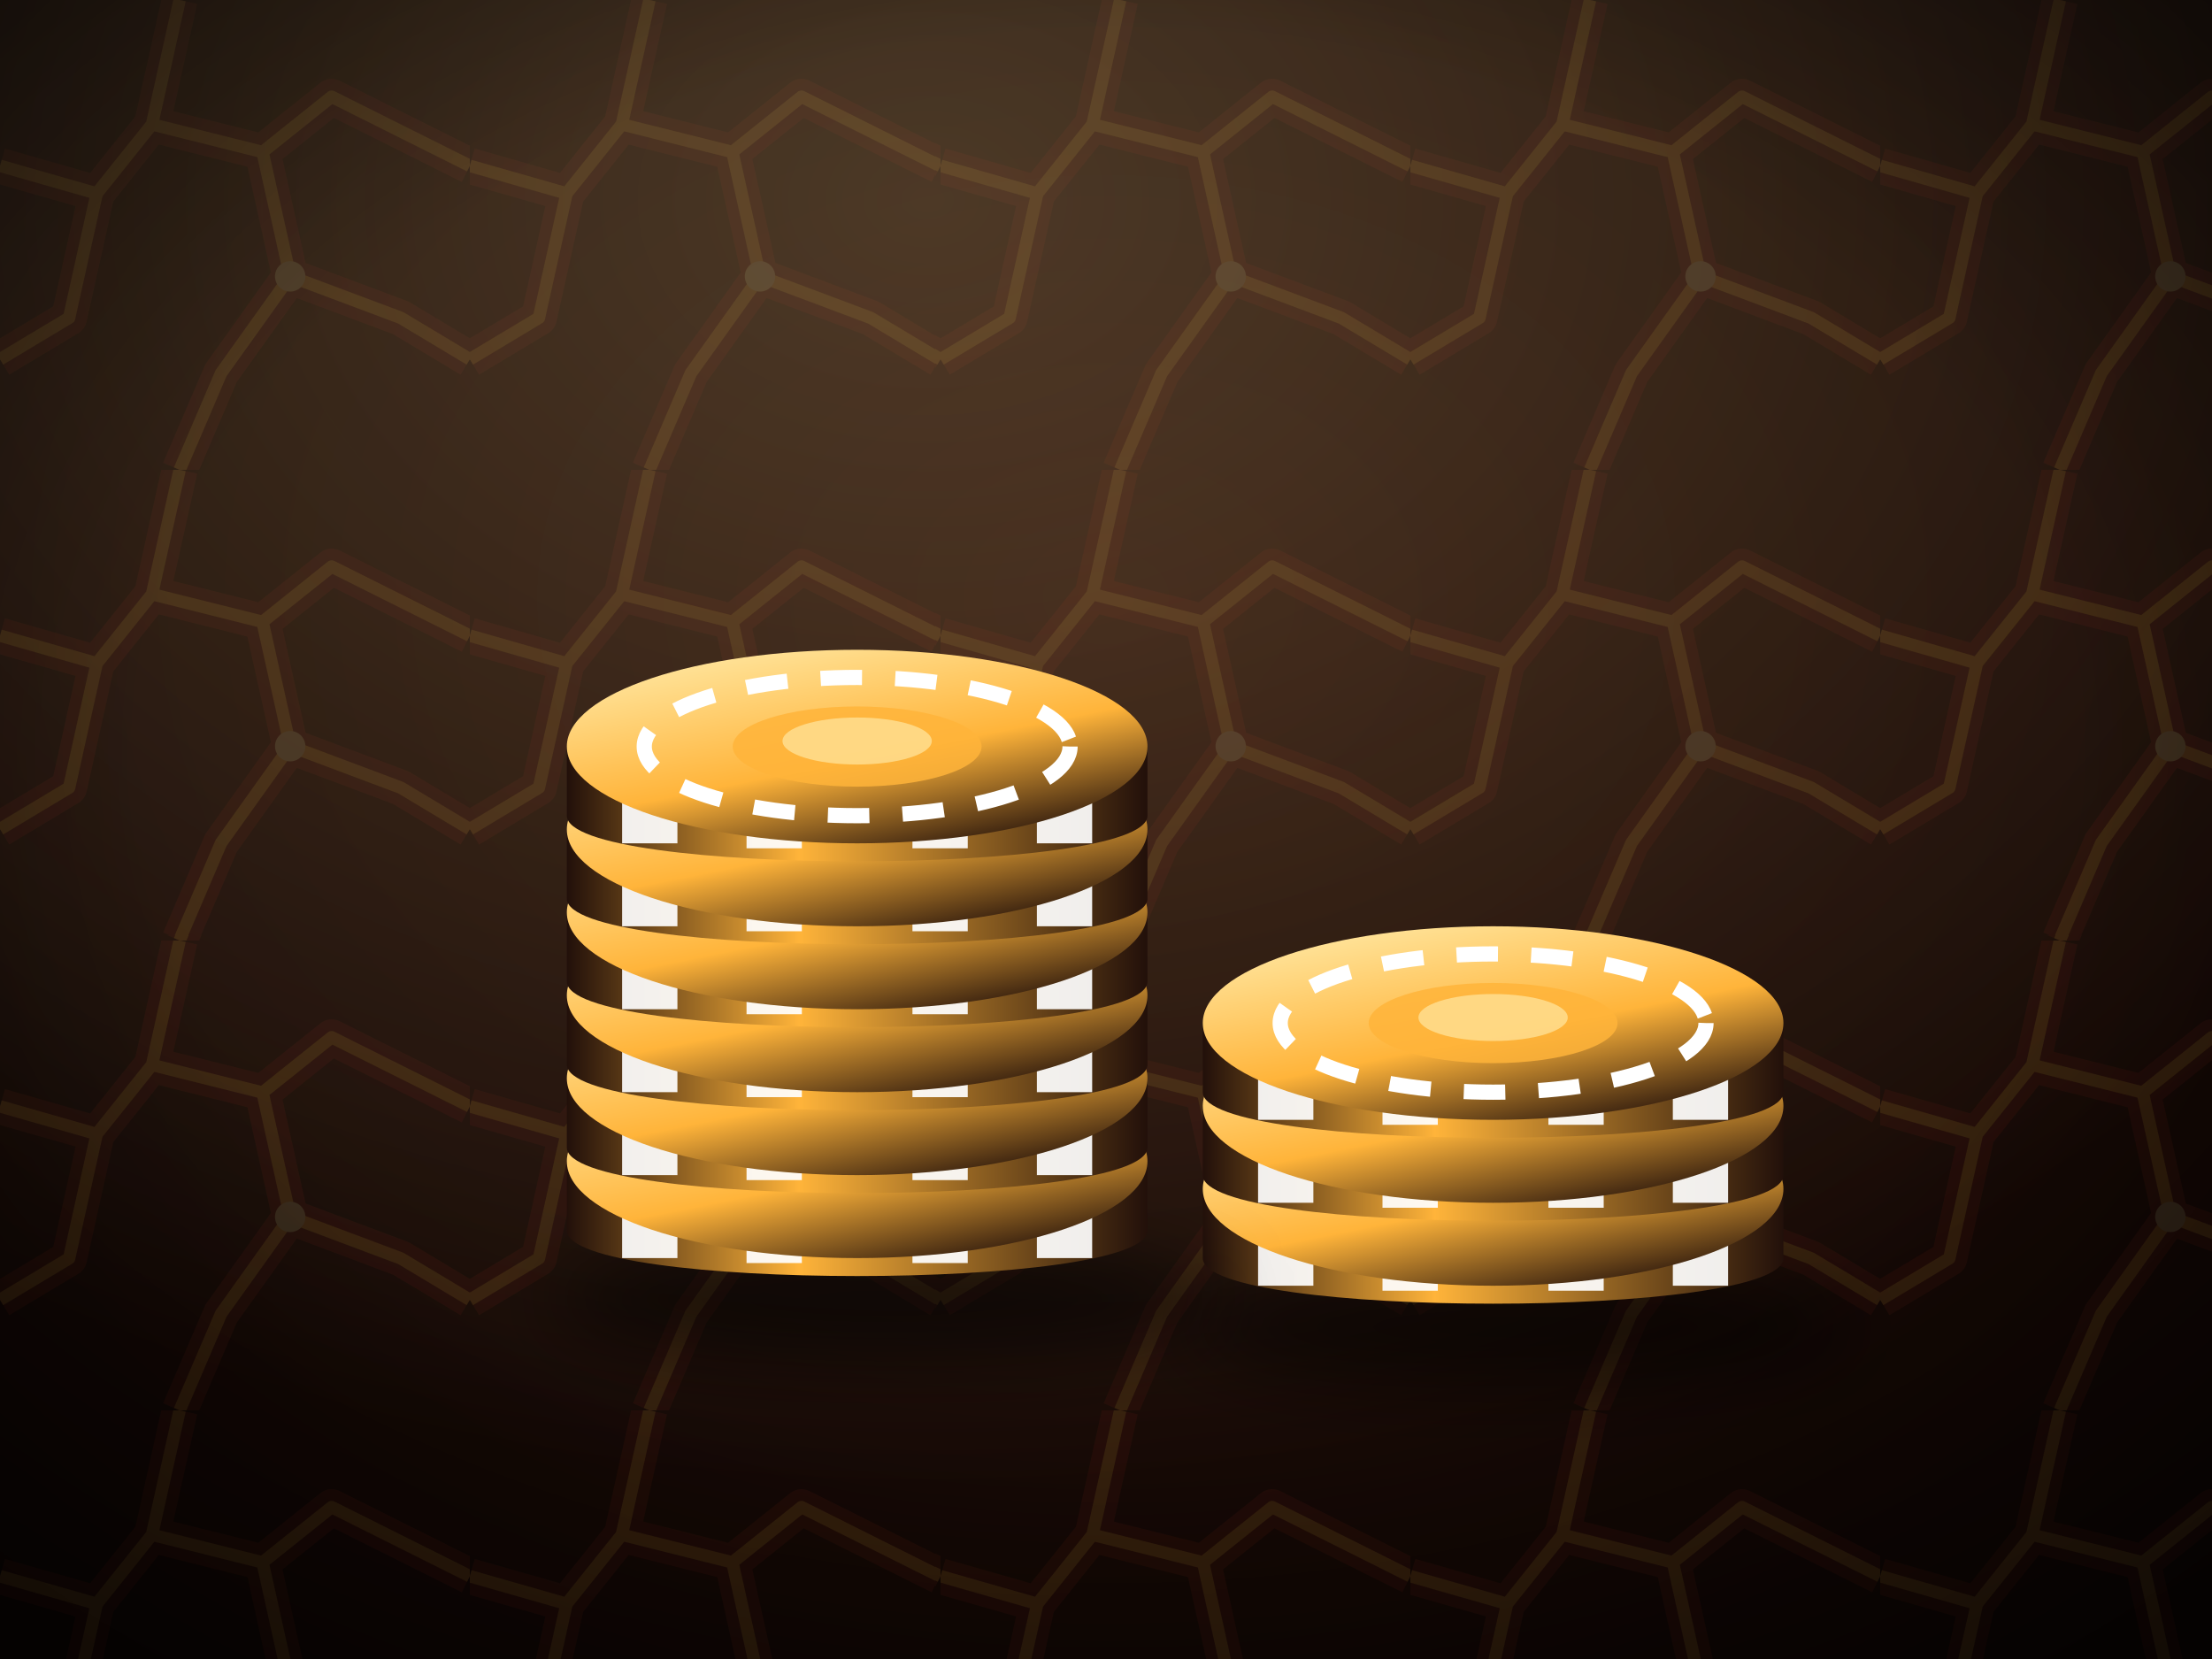
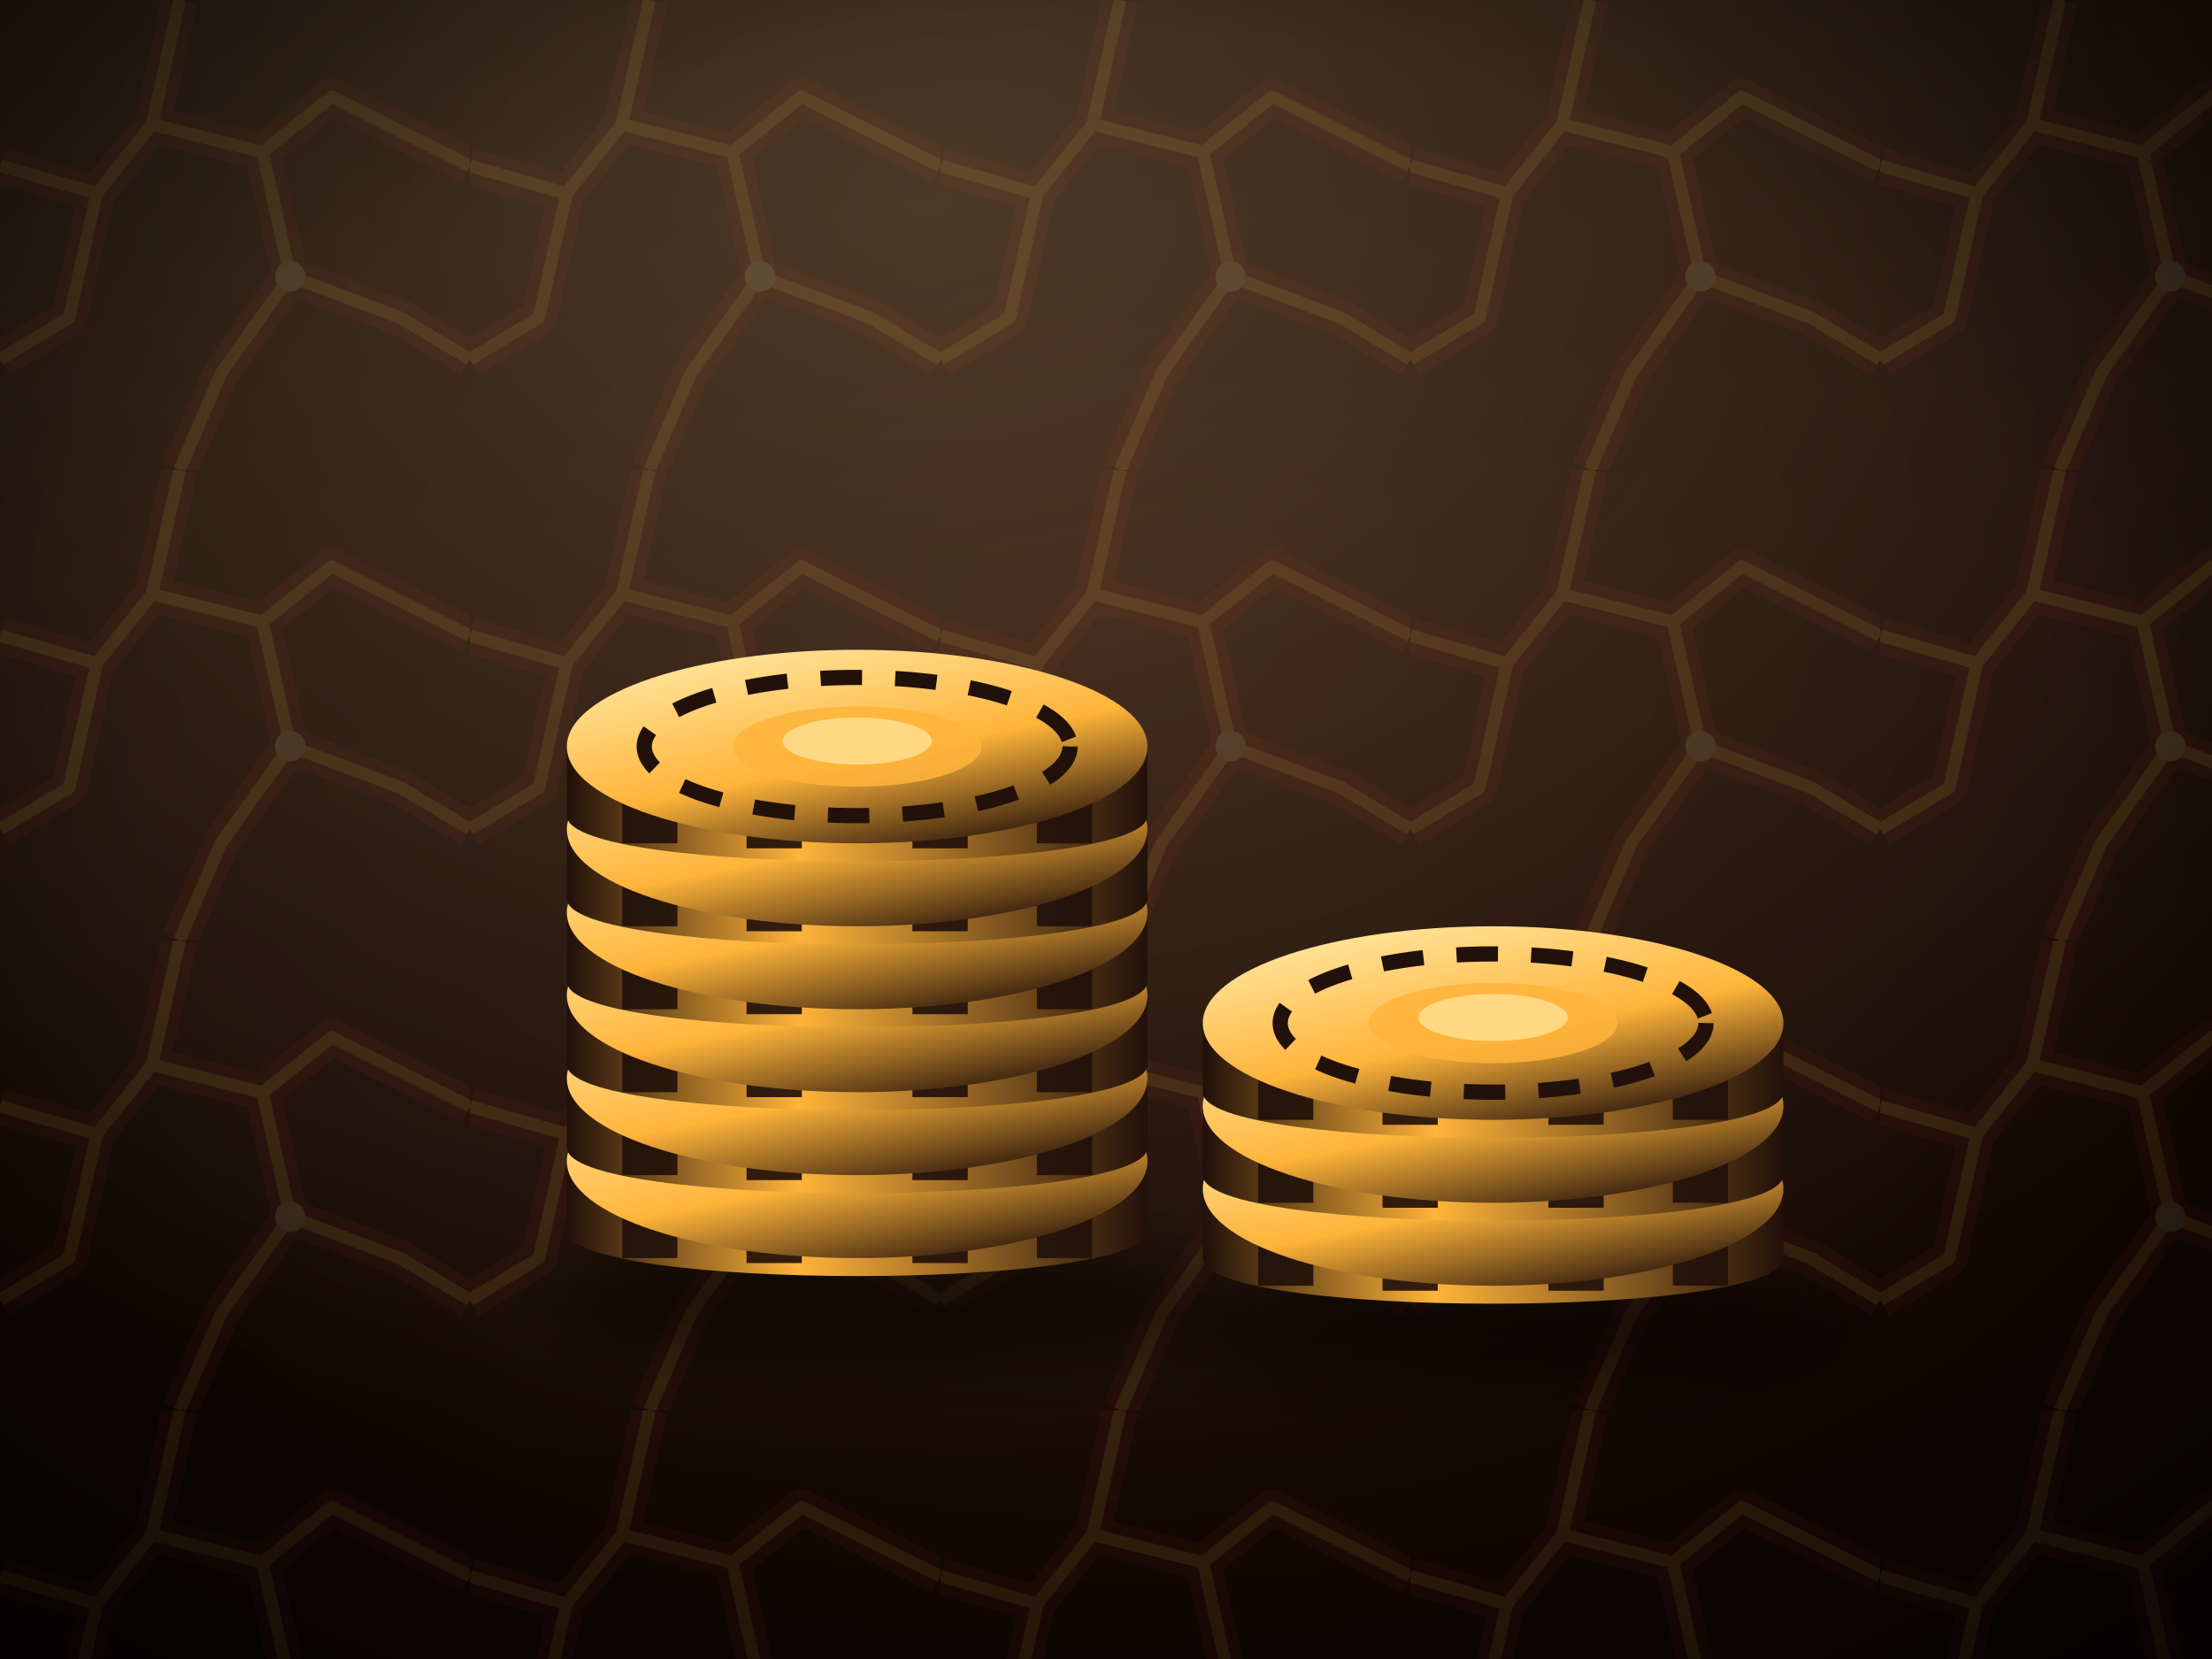
<svg xmlns="http://www.w3.org/2000/svg" viewBox="0 0 160 120" width="160" height="120">
  <defs>
    <radialGradient id="ground" cx="0.5" cy="0.36" r="0.85">
      <stop offset="0" stop-color="#2A120A" />
      <stop offset="0.6" stop-color="#160905" />
      <stop offset="1" stop-color="#080302" />
    </radialGradient>
    <pattern id="motif" width="34" height="34" patternUnits="userSpaceOnUse" patternTransform="scale(1)">
      <path d="M0 12L7 14L11 9L19 11L24 7L34 12M11 9L13 0M13 34L16 27L21 20L19 11M21 20L29 23L34 26M0 26L5 23L7 14" fill="none" stroke="#E2381C" stroke-width="2.6" stroke-linejoin="round" opacity="0.45" />
      <path d="M0 12L7 14L11 9L19 11L24 7L34 12M11 9L13 0M13 34L16 27L21 20L19 11M21 20L29 23L34 26M0 26L5 23L7 14" fill="none" stroke="#FFB43A" stroke-width="0.9" stroke-linejoin="round" />
      <circle cx="21" cy="20" r="1.1" fill="#FFE7A1" />
    </pattern>
    <radialGradient id="spot" cx="0.42" cy="0.12" r="0.78">
      <stop offset="0" stop-color="#FFE7A1" stop-opacity="0.2" />
      <stop offset="1" stop-color="#FFE7A1" stop-opacity="0" />
    </radialGradient>
    <radialGradient id="vignette" cx="0.5" cy="0.45" r="0.72">
      <stop offset="0.6" stop-color="#000000" stop-opacity="0" />
      <stop offset="1" stop-color="#000000" stop-opacity="0.55" />
    </radialGradient>
    <filter id="blur" x="-50%" y="-50%" width="200%" height="200%">
      <feGaussianBlur stdDeviation="2.6" />
    </filter>
    <filter id="glow" x="-50%" y="-50%" width="200%" height="200%">
      <feGaussianBlur stdDeviation="1.8" result="soft" />
      <feMerge>
        <feMergeNode in="soft" />
        <feMergeNode in="SourceGraphic" />
      </feMerge>
    </filter>
    <filter id="grain" x="0" y="0" width="100%" height="100%">
      <feTurbulence type="fractalNoise" baseFrequency="1.1" numOctaves="2" seed="11" result="noise" />
      <feColorMatrix in="noise" type="matrix" values="0 0 0 0 1  0 0 0 0 1  0 0 0 0 1  0 0 0 0.12 0" />
      <feComposite in2="SourceGraphic" operator="in" />
    </filter>
    <linearGradient id="a0-side" x1="0" y1="0" x2="1" y2="0">
      <stop offset="0" stop-color="#22100A" />
      <stop offset="0.4" stop-color="#FFB43A" />
      <stop offset="1" stop-color="#22100A" />
    </linearGradient>
    <linearGradient id="a0-top" x1="0.2" y1="0" x2="0.8" y2="1">
      <stop offset="0" stop-color="#FFE7A1" />
      <stop offset="0.55" stop-color="#FFB43A" />
      <stop offset="1" stop-color="#22100A" />
    </linearGradient>
    <linearGradient id="a1-side" x1="0" y1="0" x2="1" y2="0">
      <stop offset="0" stop-color="#22100A" />
      <stop offset="0.4" stop-color="#FFB43A" />
      <stop offset="1" stop-color="#22100A" />
    </linearGradient>
    <linearGradient id="a1-top" x1="0.2" y1="0" x2="0.8" y2="1">
      <stop offset="0" stop-color="#FFE7A1" />
      <stop offset="0.55" stop-color="#FFB43A" />
      <stop offset="1" stop-color="#22100A" />
    </linearGradient>
    <linearGradient id="a2-side" x1="0" y1="0" x2="1" y2="0">
      <stop offset="0" stop-color="#22100A" />
      <stop offset="0.4" stop-color="#FFB43A" />
      <stop offset="1" stop-color="#22100A" />
    </linearGradient>
    <linearGradient id="a2-top" x1="0.2" y1="0" x2="0.8" y2="1">
      <stop offset="0" stop-color="#FFE7A1" />
      <stop offset="0.55" stop-color="#FFB43A" />
      <stop offset="1" stop-color="#22100A" />
    </linearGradient>
    <linearGradient id="b0-side" x1="0" y1="0" x2="1" y2="0">
      <stop offset="0" stop-color="#22100A" />
      <stop offset="0.4" stop-color="#FFB43A" />
      <stop offset="1" stop-color="#22100A" />
    </linearGradient>
    <linearGradient id="b0-top" x1="0.2" y1="0" x2="0.8" y2="1">
      <stop offset="0" stop-color="#FFE7A1" />
      <stop offset="0.55" stop-color="#FFB43A" />
      <stop offset="1" stop-color="#22100A" />
    </linearGradient>
    <linearGradient id="b1-side" x1="0" y1="0" x2="1" y2="0">
      <stop offset="0" stop-color="#22100A" />
      <stop offset="0.4" stop-color="#FFB43A" />
      <stop offset="1" stop-color="#22100A" />
    </linearGradient>
    <linearGradient id="b1-top" x1="0.2" y1="0" x2="0.8" y2="1">
      <stop offset="0" stop-color="#FFE7A1" />
      <stop offset="0.55" stop-color="#FFB43A" />
      <stop offset="1" stop-color="#22100A" />
    </linearGradient>
    <linearGradient id="b2-side" x1="0" y1="0" x2="1" y2="0">
      <stop offset="0" stop-color="#22100A" />
      <stop offset="0.4" stop-color="#FFB43A" />
      <stop offset="1" stop-color="#22100A" />
    </linearGradient>
    <linearGradient id="b2-top" x1="0.2" y1="0" x2="0.8" y2="1">
      <stop offset="0" stop-color="#FFE7A1" />
      <stop offset="0.55" stop-color="#FFB43A" />
      <stop offset="1" stop-color="#22100A" />
    </linearGradient>
    <linearGradient id="b3-side" x1="0" y1="0" x2="1" y2="0">
      <stop offset="0" stop-color="#22100A" />
      <stop offset="0.4" stop-color="#FFB43A" />
      <stop offset="1" stop-color="#22100A" />
    </linearGradient>
    <linearGradient id="b3-top" x1="0.2" y1="0" x2="0.8" y2="1">
      <stop offset="0" stop-color="#FFE7A1" />
      <stop offset="0.55" stop-color="#FFB43A" />
      <stop offset="1" stop-color="#22100A" />
    </linearGradient>
    <linearGradient id="b4-side" x1="0" y1="0" x2="1" y2="0">
      <stop offset="0" stop-color="#22100A" />
      <stop offset="0.4" stop-color="#FFB43A" />
      <stop offset="1" stop-color="#22100A" />
    </linearGradient>
    <linearGradient id="b4-top" x1="0.2" y1="0" x2="0.8" y2="1">
      <stop offset="0" stop-color="#FFE7A1" />
      <stop offset="0.55" stop-color="#FFB43A" />
      <stop offset="1" stop-color="#22100A" />
    </linearGradient>
    <linearGradient id="b5-side" x1="0" y1="0" x2="1" y2="0">
      <stop offset="0" stop-color="#22100A" />
      <stop offset="0.4" stop-color="#FFB43A" />
      <stop offset="1" stop-color="#22100A" />
    </linearGradient>
    <linearGradient id="b5-top" x1="0.2" y1="0" x2="0.8" y2="1">
      <stop offset="0" stop-color="#FFE7A1" />
      <stop offset="0.55" stop-color="#FFB43A" />
      <stop offset="1" stop-color="#22100A" />
    </linearGradient>
  </defs>
  <rect width="160" height="120" fill="url(#ground)" />
  <rect width="160" height="120" fill="url(#motif)" opacity="0.13" />
  <rect width="160" height="120" fill="url(#spot)" />
  <ellipse cx="110" cy="96" rx="24" ry="4" fill="#000000" opacity="0.55" filter="url(#blur)" />
  <path d="M87 86V91C87 95.4 129 95.4 129 91V86Z" fill="url(#a0-side)" />
-   <rect x="91" y="88.45" width="4" height="4.55" fill="#FFFFFF" opacity="0.92" />
-   <rect x="100" y="88.18" width="4" height="5.18" fill="#FFFFFF" opacity="0.92" />
-   <rect x="112" y="88.18" width="4" height="5.18" fill="#FFFFFF" opacity="0.92" />
-   <rect x="121" y="88.45" width="4" height="4.55" fill="#FFFFFF" opacity="0.92" />
+   <rect x="91" y="88.45" width="4" height="4.55" fill="#22100A" opacity="0.92" />
+   <rect x="100" y="88.18" width="4" height="5.18" fill="#22100A" opacity="0.92" />
+   <rect x="112" y="88.18" width="4" height="5.18" fill="#22100A" opacity="0.92" />
+   <rect x="121" y="88.45" width="4" height="4.55" fill="#22100A" opacity="0.92" />
  <ellipse cx="108" cy="86" rx="21" ry="7" fill="url(#a0-top)" />
  <path d="M87 80V85C87 89.4 129 89.4 129 85V80Z" fill="url(#a1-side)" />
-   <rect x="91" y="82.45" width="4" height="4.55" fill="#FFFFFF" opacity="0.92" />
-   <rect x="100" y="82.18" width="4" height="5.18" fill="#FFFFFF" opacity="0.92" />
-   <rect x="112" y="82.18" width="4" height="5.18" fill="#FFFFFF" opacity="0.92" />
-   <rect x="121" y="82.45" width="4" height="4.55" fill="#FFFFFF" opacity="0.92" />
+   <rect x="91" y="82.45" width="4" height="4.55" fill="#22100A" opacity="0.92" />
+   <rect x="100" y="82.18" width="4" height="5.18" fill="#22100A" opacity="0.92" />
+   <rect x="112" y="82.18" width="4" height="5.18" fill="#22100A" opacity="0.92" />
+   <rect x="121" y="82.45" width="4" height="4.55" fill="#22100A" opacity="0.92" />
  <ellipse cx="108" cy="80" rx="21" ry="7" fill="url(#a1-top)" />
  <path d="M87 74V79C87 83.4 129 83.4 129 79V74Z" fill="url(#a2-side)" />
-   <rect x="91" y="76.45" width="4" height="4.55" fill="#FFFFFF" opacity="0.92" />
-   <rect x="100" y="76.18" width="4" height="5.18" fill="#FFFFFF" opacity="0.92" />
-   <rect x="112" y="76.18" width="4" height="5.18" fill="#FFFFFF" opacity="0.92" />
-   <rect x="121" y="76.45" width="4" height="4.55" fill="#FFFFFF" opacity="0.92" />
+   <rect x="91" y="76.45" width="4" height="4.55" fill="#22100A" opacity="0.92" />
+   <rect x="100" y="76.18" width="4" height="5.18" fill="#22100A" opacity="0.92" />
+   <rect x="112" y="76.18" width="4" height="5.18" fill="#22100A" opacity="0.92" />
+   <rect x="121" y="76.45" width="4" height="4.55" fill="#22100A" opacity="0.92" />
  <ellipse cx="108" cy="74" rx="21" ry="7" fill="url(#a2-top)" />
-   <ellipse cx="108" cy="74" rx="15.4" ry="5" fill="none" stroke="#FFFFFF" stroke-width="1.1" stroke-dasharray="3 2.4" />
+   <ellipse cx="108" cy="74" rx="15.4" ry="5" fill="none" stroke="#22100A" stroke-width="1.1" stroke-dasharray="3 2.4" />
  <ellipse cx="108" cy="74" rx="9" ry="2.9" fill="#FFB43A" opacity="0.85" />
  <ellipse cx="108" cy="73.6" rx="5.4" ry="1.7" fill="#FFE7A1" opacity="0.7" />
  <ellipse cx="64" cy="94" rx="24" ry="4" fill="#000000" opacity="0.55" filter="url(#blur)" />
  <path d="M41 84V89C41 93.4 83 93.4 83 89V84Z" fill="url(#b0-side)" />
-   <rect x="45" y="86.45" width="4" height="4.55" fill="#FFFFFF" opacity="0.92" />
-   <rect x="54" y="86.18" width="4" height="5.18" fill="#FFFFFF" opacity="0.92" />
-   <rect x="66" y="86.18" width="4" height="5.18" fill="#FFFFFF" opacity="0.92" />
-   <rect x="75" y="86.45" width="4" height="4.55" fill="#FFFFFF" opacity="0.92" />
+   <rect x="45" y="86.45" width="4" height="4.55" fill="#22100A" opacity="0.92" />
+   <rect x="54" y="86.18" width="4" height="5.18" fill="#22100A" opacity="0.92" />
+   <rect x="66" y="86.18" width="4" height="5.18" fill="#22100A" opacity="0.92" />
+   <rect x="75" y="86.45" width="4" height="4.55" fill="#22100A" opacity="0.92" />
  <ellipse cx="62" cy="84" rx="21" ry="7" fill="url(#b0-top)" />
  <path d="M41 78V83C41 87.4 83 87.4 83 83V78Z" fill="url(#b1-side)" />
-   <rect x="45" y="80.45" width="4" height="4.55" fill="#FFFFFF" opacity="0.92" />
-   <rect x="54" y="80.18" width="4" height="5.18" fill="#FFFFFF" opacity="0.92" />
-   <rect x="66" y="80.18" width="4" height="5.18" fill="#FFFFFF" opacity="0.92" />
-   <rect x="75" y="80.45" width="4" height="4.55" fill="#FFFFFF" opacity="0.92" />
+   <rect x="45" y="80.45" width="4" height="4.55" fill="#22100A" opacity="0.92" />
+   <rect x="54" y="80.18" width="4" height="5.18" fill="#22100A" opacity="0.92" />
+   <rect x="66" y="80.18" width="4" height="5.18" fill="#22100A" opacity="0.92" />
+   <rect x="75" y="80.45" width="4" height="4.55" fill="#22100A" opacity="0.92" />
  <ellipse cx="62" cy="78" rx="21" ry="7" fill="url(#b1-top)" />
  <path d="M41 72V77C41 81.4 83 81.4 83 77V72Z" fill="url(#b2-side)" />
-   <rect x="45" y="74.45" width="4" height="4.55" fill="#FFFFFF" opacity="0.92" />
-   <rect x="54" y="74.18" width="4" height="5.18" fill="#FFFFFF" opacity="0.92" />
-   <rect x="66" y="74.18" width="4" height="5.18" fill="#FFFFFF" opacity="0.92" />
-   <rect x="75" y="74.45" width="4" height="4.55" fill="#FFFFFF" opacity="0.92" />
+   <rect x="45" y="74.45" width="4" height="4.55" fill="#22100A" opacity="0.92" />
+   <rect x="54" y="74.18" width="4" height="5.18" fill="#22100A" opacity="0.92" />
+   <rect x="66" y="74.18" width="4" height="5.18" fill="#22100A" opacity="0.92" />
+   <rect x="75" y="74.45" width="4" height="4.55" fill="#22100A" opacity="0.92" />
  <ellipse cx="62" cy="72" rx="21" ry="7" fill="url(#b2-top)" />
  <path d="M41 66V71C41 75.4 83 75.4 83 71V66Z" fill="url(#b3-side)" />
-   <rect x="45" y="68.45" width="4" height="4.55" fill="#FFFFFF" opacity="0.92" />
-   <rect x="54" y="68.18" width="4" height="5.18" fill="#FFFFFF" opacity="0.92" />
-   <rect x="66" y="68.18" width="4" height="5.18" fill="#FFFFFF" opacity="0.92" />
-   <rect x="75" y="68.45" width="4" height="4.55" fill="#FFFFFF" opacity="0.92" />
+   <rect x="45" y="68.45" width="4" height="4.55" fill="#22100A" opacity="0.92" />
+   <rect x="54" y="68.18" width="4" height="5.18" fill="#22100A" opacity="0.92" />
+   <rect x="66" y="68.18" width="4" height="5.18" fill="#22100A" opacity="0.92" />
+   <rect x="75" y="68.45" width="4" height="4.55" fill="#22100A" opacity="0.92" />
  <ellipse cx="62" cy="66" rx="21" ry="7" fill="url(#b3-top)" />
  <path d="M41 60V65C41 69.4 83 69.4 83 65V60Z" fill="url(#b4-side)" />
-   <rect x="45" y="62.45" width="4" height="4.55" fill="#FFFFFF" opacity="0.92" />
-   <rect x="54" y="62.18" width="4" height="5.18" fill="#FFFFFF" opacity="0.92" />
-   <rect x="66" y="62.18" width="4" height="5.18" fill="#FFFFFF" opacity="0.92" />
-   <rect x="75" y="62.45" width="4" height="4.55" fill="#FFFFFF" opacity="0.92" />
+   <rect x="45" y="62.45" width="4" height="4.55" fill="#22100A" opacity="0.92" />
+   <rect x="54" y="62.18" width="4" height="5.18" fill="#22100A" opacity="0.92" />
+   <rect x="66" y="62.18" width="4" height="5.18" fill="#22100A" opacity="0.92" />
+   <rect x="75" y="62.45" width="4" height="4.55" fill="#22100A" opacity="0.92" />
  <ellipse cx="62" cy="60" rx="21" ry="7" fill="url(#b4-top)" />
  <path d="M41 54V59C41 63.4 83 63.4 83 59V54Z" fill="url(#b5-side)" />
-   <rect x="45" y="56.45" width="4" height="4.55" fill="#FFFFFF" opacity="0.92" />
-   <rect x="54" y="56.18" width="4" height="5.18" fill="#FFFFFF" opacity="0.92" />
-   <rect x="66" y="56.18" width="4" height="5.18" fill="#FFFFFF" opacity="0.92" />
-   <rect x="75" y="56.45" width="4" height="4.55" fill="#FFFFFF" opacity="0.92" />
+   <rect x="45" y="56.45" width="4" height="4.55" fill="#22100A" opacity="0.92" />
+   <rect x="54" y="56.18" width="4" height="5.18" fill="#22100A" opacity="0.92" />
+   <rect x="66" y="56.18" width="4" height="5.18" fill="#22100A" opacity="0.92" />
+   <rect x="75" y="56.45" width="4" height="4.55" fill="#22100A" opacity="0.92" />
  <ellipse cx="62" cy="54" rx="21" ry="7" fill="url(#b5-top)" />
-   <ellipse cx="62" cy="54" rx="15.4" ry="5" fill="none" stroke="#FFFFFF" stroke-width="1.1" stroke-dasharray="3 2.4" />
+   <ellipse cx="62" cy="54" rx="15.4" ry="5" fill="none" stroke="#22100A" stroke-width="1.1" stroke-dasharray="3 2.4" />
  <ellipse cx="62" cy="54" rx="9" ry="2.9" fill="#FFB43A" opacity="0.85" />
  <ellipse cx="62" cy="53.6" rx="5.4" ry="1.7" fill="#FFE7A1" opacity="0.7" />
  <rect width="160" height="120" fill="url(#vignette)" />
</svg>
